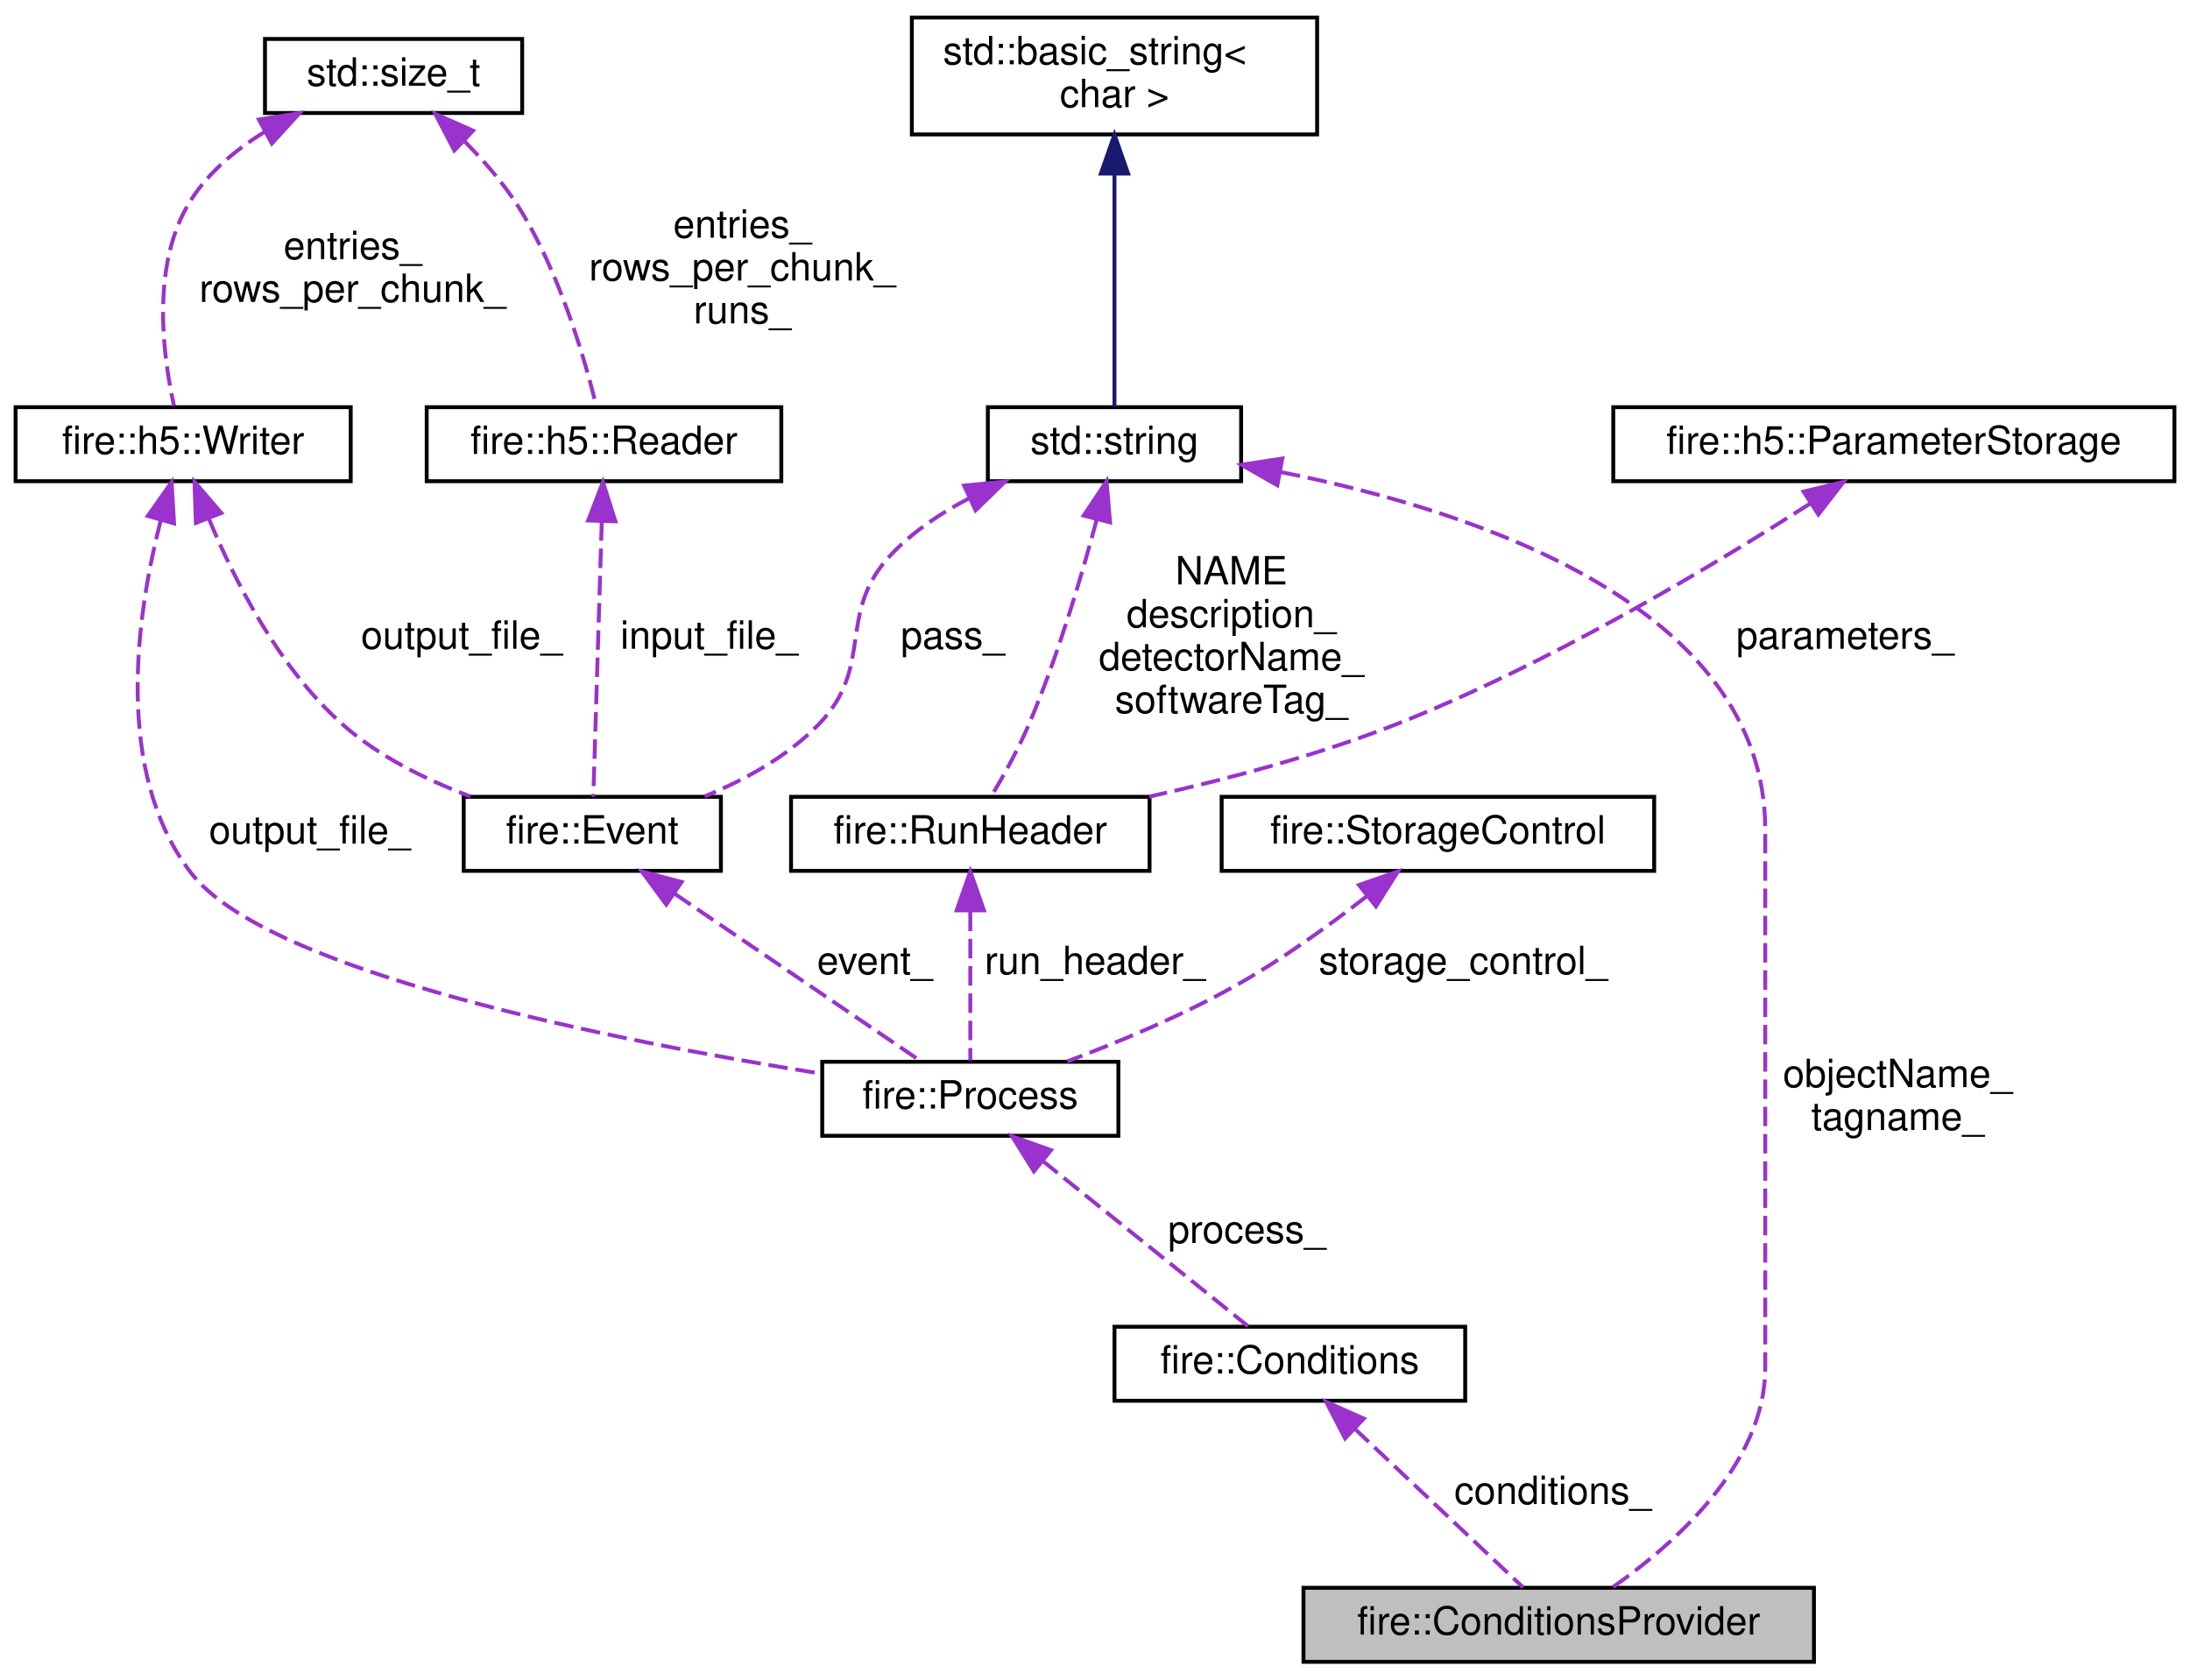
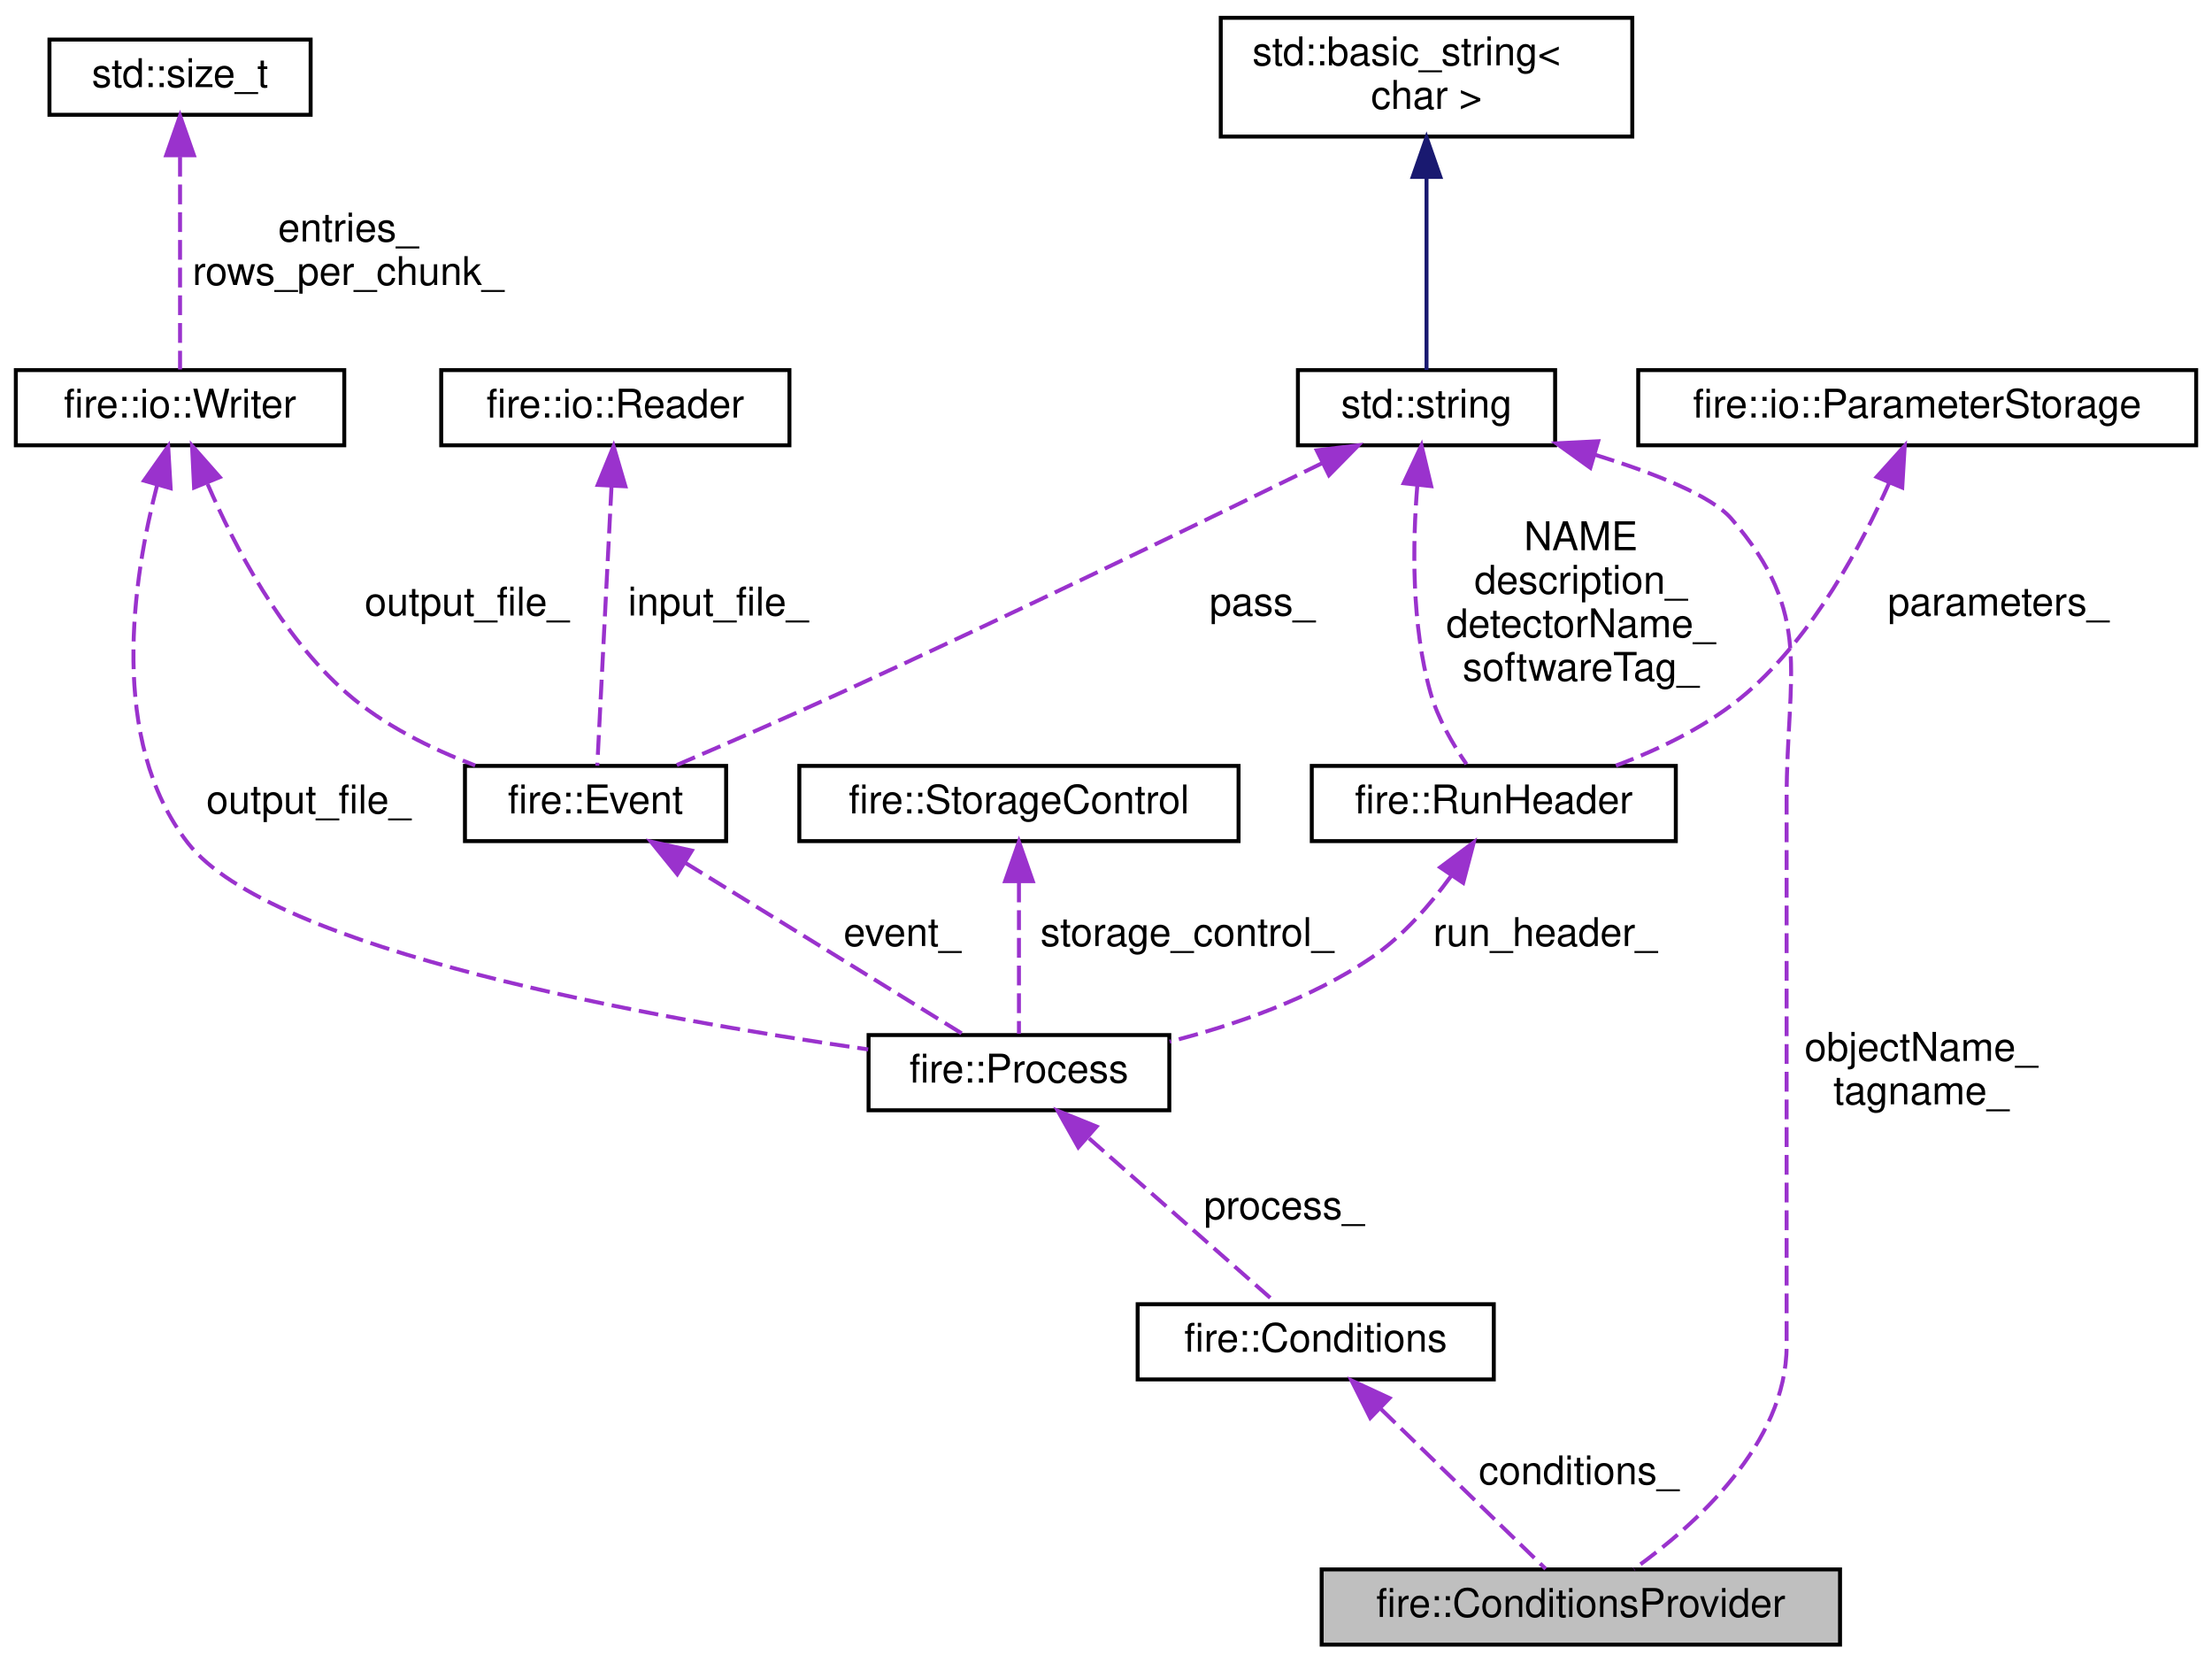
- <svg xmlns="http://www.w3.org/2000/svg" xmlns:xlink="http://www.w3.org/1999/xlink" width="562pt" height="431pt" viewBox="0.00 0.00 562.00 431.00">
-   <g id="graph0" class="graph" transform="scale(1 1) rotate(0) translate(4 427)">
+ <svg xmlns="http://www.w3.org/2000/svg" xmlns:xlink="http://www.w3.org/1999/xlink" width="559pt" height="420pt" viewBox="0.00 0.00 559.00 420.00">
+   <g id="graph0" class="graph" transform="scale(1 1) rotate(0) translate(4 416)">
    <g id="node1" class="node">
      <g id="a_node1">
        <a xlink:title="Base class for all providers of conditions objects.">
-           <polygon fill="#bfbfbf" stroke="black" points="330.5,-0.5 330.5,-19.5 461.5,-19.5 461.5,-0.5 330.5,-0.5" />
-           <text text-anchor="middle" x="396" y="-7.5" font-family="Helvetica,sans-Serif" font-size="10.00">fire::ConditionsProvider</text>
+           <polygon fill="#bfbfbf" stroke="black" points="330,-0.5 330,-19.5 461,-19.5 461,-0.5 330,-0.5" />
+           <text text-anchor="middle" x="395.5" y="-7.5" font-family="Helvetica,sans-Serif" font-size="10.00">fire::ConditionsProvider</text>
        </a>
      </g>
    </g>
    <g id="node2" class="node">
      <g id="a_node2">
        <a xlink:href="classfire_1_1Conditions.html" target="_top" xlink:title="Container and cache for conditions and conditions providers.">
-           <polygon fill="none" stroke="black" points="282,-67.5 282,-86.5 372,-86.5 372,-67.5 282,-67.5" />
-           <text text-anchor="middle" x="327" y="-74.5" font-family="Helvetica,sans-Serif" font-size="10.00">fire::Conditions</text>
+           <polygon fill="none" stroke="black" points="283.5,-67.5 283.5,-86.5 373.5,-86.5 373.5,-67.5 283.5,-67.5" />
+           <text text-anchor="middle" x="328.5" y="-74.5" font-family="Helvetica,sans-Serif" font-size="10.00">fire::Conditions</text>
        </a>
      </g>
    </g>
    <g id="edge1" class="edge">
-       <path fill="none" stroke="#9a32cd" stroke-dasharray="5,2" d="M343.61,-60.36C357.17,-47.58 375.84,-29.99 386.84,-19.63" />
-       <polygon fill="#9a32cd" stroke="#9a32cd" points="341.18,-57.83 336.31,-67.23 345.98,-62.92 341.18,-57.83" />
-       <text text-anchor="middle" x="394.5" y="-41" font-family="Helvetica,sans-Serif" font-size="10.00"> conditions_</text>
+       <path fill="none" stroke="#9a32cd" stroke-dasharray="5,2" d="M345,-60C358.14,-47.25 376.02,-29.89 386.61,-19.63" />
+       <polygon fill="#9a32cd" stroke="#9a32cd" points="342.28,-57.76 337.54,-67.23 347.15,-62.78 342.28,-57.76" />
+       <text text-anchor="middle" x="395" y="-41" font-family="Helvetica,sans-Serif" font-size="10.00"> conditions_</text>
    </g>
    <g id="node3" class="node">
      <g id="a_node3">
        <a xlink:href="classfire_1_1Process.html" target="_top" xlink:title="The central object managing the data processing.">
-           <polygon fill="none" stroke="black" points="207,-135.5 207,-154.5 283,-154.5 283,-135.5 207,-135.5" />
-           <text text-anchor="middle" x="245" y="-142.5" font-family="Helvetica,sans-Serif" font-size="10.00">fire::Process</text>
+           <polygon fill="none" stroke="black" points="215.5,-135.5 215.5,-154.5 291.5,-154.5 291.5,-135.5 215.5,-135.5" />
+           <text text-anchor="middle" x="253.5" y="-142.5" font-family="Helvetica,sans-Serif" font-size="10.00">fire::Process</text>
        </a>
      </g>
    </g>
    <g id="edge2" class="edge">
-       <path fill="none" stroke="#9a32cd" stroke-dasharray="5,2" d="M263.52,-129.1C279.79,-116 302.89,-97.4 316.28,-86.63" />
-       <polygon fill="#9a32cd" stroke="#9a32cd" points="261.32,-126.37 255.72,-135.37 265.7,-131.83 261.32,-126.37" />
-       <text text-anchor="middle" x="316" y="-108" font-family="Helvetica,sans-Serif" font-size="10.00"> process_</text>
+       <path fill="none" stroke="#9a32cd" stroke-dasharray="5,2" d="M271.21,-128.41C285.95,-115.45 306.39,-97.46 318.45,-86.84" />
+       <polygon fill="#9a32cd" stroke="#9a32cd" points="268.5,-126.14 263.3,-135.37 273.12,-131.39 268.5,-126.14" />
+       <text text-anchor="middle" x="320.5" y="-108" font-family="Helvetica,sans-Serif" font-size="10.00"> process_</text>
    </g>
    <g id="node4" class="node">
      <g id="a_node4">
-         <a xlink:href="classfire_1_1h5_1_1Writer.html" target="_top" xlink:title="Write the fire DataSets into a deterministic structure in the output HDF5 data file.">
-           <polygon fill="none" stroke="black" points="0,-303.5 0,-322.5 86,-322.5 86,-303.5 0,-303.5" />
-           <text text-anchor="middle" x="43" y="-310.5" font-family="Helvetica,sans-Serif" font-size="10.00">fire::h5::Writer</text>
+         <a xlink:href="classfire_1_1io_1_1Writer.html" target="_top" xlink:title="Write the fire DataSets into a deterministic structure in the output HDF5 data file.">
+           <polygon fill="none" stroke="black" points="0,-303.5 0,-322.5 83,-322.5 83,-303.5 0,-303.5" />
+           <text text-anchor="middle" x="41.5" y="-310.5" font-family="Helvetica,sans-Serif" font-size="10.00">fire::io::Writer</text>
        </a>
      </g>
    </g>
    <g id="edge3" class="edge">
-       <path fill="none" stroke="#9a32cd" stroke-dasharray="5,2" d="M37.25,-293.45C31.18,-269.85 24.97,-229.03 45,-203 64.7,-177.39 154.63,-159.73 206.95,-151.42" />
-       <polygon fill="#9a32cd" stroke="#9a32cd" points="33.93,-294.58 40.03,-303.24 40.67,-292.67 33.93,-294.58" />
-       <text text-anchor="middle" x="75.5" y="-210.5" font-family="Helvetica,sans-Serif" font-size="10.00"> output_file_</text>
+       <path fill="none" stroke="#9a32cd" stroke-dasharray="5,2" d="M35.7,-293.41C29.57,-269.77 23.31,-228.9 43.5,-203 64.52,-176.03 160.79,-158.71 215.4,-150.87" />
+       <polygon fill="#9a32cd" stroke="#9a32cd" points="32.39,-294.57 38.5,-303.22 39.12,-292.65 32.39,-294.57" />
+       <text text-anchor="middle" x="74" y="-210.5" font-family="Helvetica,sans-Serif" font-size="10.00"> output_file_</text>
    </g>
    <g id="node7" class="node">
      <g id="a_node7">
        <a xlink:href="classfire_1_1Event.html" target="_top" xlink:title="Event class for interfacing with processors.">
-           <polygon fill="none" stroke="black" points="115,-203.5 115,-222.5 181,-222.5 181,-203.5 115,-203.5" />
-           <text text-anchor="middle" x="148" y="-210.5" font-family="Helvetica,sans-Serif" font-size="10.00">fire::Event</text>
+           <polygon fill="none" stroke="black" points="113.5,-203.5 113.5,-222.5 179.5,-222.5 179.5,-203.5 113.5,-203.5" />
+           <text text-anchor="middle" x="146.5" y="-210.5" font-family="Helvetica,sans-Serif" font-size="10.00">fire::Event</text>
        </a>
      </g>
    </g>
-     <g id="edge9" class="edge">
-       <path fill="none" stroke="#9a32cd" stroke-dasharray="5,2" d="M49.67,-293.69C56.25,-277.88 67.7,-255.39 84,-241 93.31,-232.78 105.49,-226.8 116.72,-222.6" />
-       <polygon fill="#9a32cd" stroke="#9a32cd" points="46.27,-292.79 45.9,-303.38 52.79,-295.34 46.27,-292.79" />
-       <text text-anchor="middle" x="114.5" y="-260.5" font-family="Helvetica,sans-Serif" font-size="10.00"> output_file_</text>
+     <g id="edge8" class="edge">
+       <path fill="none" stroke="#9a32cd" stroke-dasharray="5,2" d="M48.46,-293.71C55.29,-277.92 67.06,-255.44 83.5,-241 92.8,-232.83 104.94,-226.85 116.08,-222.61" />
+       <polygon fill="#9a32cd" stroke="#9a32cd" points="45.05,-292.81 44.53,-303.39 51.54,-295.45 45.05,-292.81" />
+       <text text-anchor="middle" x="114" y="-260.5" font-family="Helvetica,sans-Serif" font-size="10.00"> output_file_</text>
    </g>
    <g id="node5" class="node">
      <g id="a_node5">
        <a target="_parent" xlink:href="http://en.cppreference.com/w/cpp/types/size_t.html" xlink:title=" ">
-           <polygon fill="none" stroke="black" points="64,-398 64,-417 130,-417 130,-398 64,-398" />
-           <text text-anchor="middle" x="97" y="-405" font-family="Helvetica,sans-Serif" font-size="10.00">std::size_t</text>
+           <polygon fill="none" stroke="black" points="8.5,-387 8.5,-406 74.5,-406 74.5,-387 8.5,-387" />
+           <text text-anchor="middle" x="41.5" y="-394" font-family="Helvetica,sans-Serif" font-size="10.00">std::size_t</text>
        </a>
      </g>
    </g>
    <g id="edge4" class="edge">
-       <path fill="none" stroke="#9a32cd" stroke-dasharray="5,2" d="M63.94,-393.16C56.05,-388.34 48.59,-382.04 44,-374 34.81,-357.89 37.91,-335.18 40.66,-322.83" />
-       <polygon fill="#9a32cd" stroke="#9a32cd" points="62.44,-396.33 72.91,-397.99 65.76,-390.17 62.44,-396.33" />
-       <text text-anchor="middle" x="86.5" y="-360.5" font-family="Helvetica,sans-Serif" font-size="10.00"> entries_</text>
-       <text text-anchor="middle" x="86.5" y="-349.5" font-family="Helvetica,sans-Serif" font-size="10.00">rows_per_chunk_</text>
-     </g>
-     <g id="node8" class="node">
-       <g id="a_node8">
-         <a xlink:href="classfire_1_1h5_1_1Reader.html" target="_top" xlink:title="Reading a file generated by fire.">
-           <polygon fill="none" stroke="black" points="105.5,-303.5 105.5,-322.5 196.5,-322.5 196.5,-303.5 105.5,-303.5" />
-           <text text-anchor="middle" x="151" y="-310.5" font-family="Helvetica,sans-Serif" font-size="10.00">fire::h5::Reader</text>
-         </a>
-       </g>
-     </g>
-     <g id="edge8" class="edge">
-       <path fill="none" stroke="#9a32cd" stroke-dasharray="5,2" d="M115.23,-390.7C120.18,-385.73 125.22,-379.97 129,-374 139.57,-357.32 146.07,-334.83 149.06,-322.67" />
-       <polygon fill="#9a32cd" stroke="#9a32cd" points="112.59,-388.37 107.7,-397.77 117.39,-393.47 112.59,-388.37" />
-       <text text-anchor="middle" x="186.5" y="-366" font-family="Helvetica,sans-Serif" font-size="10.00"> entries_</text>
-       <text text-anchor="middle" x="186.5" y="-355" font-family="Helvetica,sans-Serif" font-size="10.00">rows_per_chunk_</text>
-       <text text-anchor="middle" x="186.5" y="-344" font-family="Helvetica,sans-Serif" font-size="10.00">runs_</text>
+       <path fill="none" stroke="#9a32cd" stroke-dasharray="5,2" d="M41.5,-376.38C41.5,-359.4 41.5,-335.37 41.5,-322.66" />
+       <polygon fill="#9a32cd" stroke="#9a32cd" points="38,-376.78 41.5,-386.78 45,-376.78 38,-376.78" />
+       <text text-anchor="middle" x="84" y="-355" font-family="Helvetica,sans-Serif" font-size="10.00"> entries_</text>
+       <text text-anchor="middle" x="84" y="-344" font-family="Helvetica,sans-Serif" font-size="10.00">rows_per_chunk_</text>
    </g>
    <g id="node6" class="node">
      <g id="a_node6">
        <a xlink:href="classfire_1_1StorageControl.html" target="_top" xlink:title="Isolation of voting system deciding if events should be kept.">
-           <polygon fill="none" stroke="black" points="309.5,-203.5 309.5,-222.5 420.5,-222.5 420.5,-203.5 309.5,-203.5" />
-           <text text-anchor="middle" x="365" y="-210.5" font-family="Helvetica,sans-Serif" font-size="10.00">fire::StorageControl</text>
+           <polygon fill="none" stroke="black" points="198,-203.5 198,-222.5 309,-222.5 309,-203.5 198,-203.5" />
+           <text text-anchor="middle" x="253.5" y="-210.5" font-family="Helvetica,sans-Serif" font-size="10.00">fire::StorageControl</text>
        </a>
      </g>
    </g>
    <g id="edge5" class="edge">
-       <path fill="none" stroke="#9a32cd" stroke-dasharray="5,2" d="M346.71,-196.96C337.06,-189.46 324.8,-180.61 313,-174 299.3,-166.32 283.07,-159.56 269.9,-154.6" />
-       <polygon fill="#9a32cd" stroke="#9a32cd" points="344.74,-199.87 354.75,-203.35 349.1,-194.39 344.74,-199.87" />
-       <text text-anchor="middle" x="371.5" y="-177" font-family="Helvetica,sans-Serif" font-size="10.00"> storage_control_</text>
+       <path fill="none" stroke="#9a32cd" stroke-dasharray="5,2" d="M253.5,-193.04C253.5,-180.47 253.5,-164.56 253.5,-154.84" />
+       <polygon fill="#9a32cd" stroke="#9a32cd" points="250,-193.37 253.5,-203.37 257,-193.37 250,-193.37" />
+       <text text-anchor="middle" x="296" y="-177" font-family="Helvetica,sans-Serif" font-size="10.00"> storage_control_</text>
    </g>
    <g id="edge6" class="edge">
-       <path fill="none" stroke="#9a32cd" stroke-dasharray="5,2" d="M169.11,-197.63C188.4,-184.51 216.27,-165.55 232.32,-154.63" />
-       <polygon fill="#9a32cd" stroke="#9a32cd" points="166.98,-194.85 160.68,-203.37 170.92,-200.64 166.98,-194.85" />
-       <text text-anchor="middle" x="220.5" y="-177" font-family="Helvetica,sans-Serif" font-size="10.00"> event_</text>
+       <path fill="none" stroke="#9a32cd" stroke-dasharray="5,2" d="M169.22,-197.99C190.5,-184.86 221.64,-165.65 239.51,-154.63" />
+       <polygon fill="#9a32cd" stroke="#9a32cd" points="167.16,-195.14 160.49,-203.37 170.84,-201.1 167.16,-195.14" />
+       <text text-anchor="middle" x="224" y="-177" font-family="Helvetica,sans-Serif" font-size="10.00"> event_</text>
+     </g>
+     <g id="node8" class="node">
+       <g id="a_node8">
+         <a xlink:href="classfire_1_1io_1_1Reader.html" target="_top" xlink:title="Prototype for reading files within fire.">
+           <polygon fill="none" stroke="black" points="107.5,-303.5 107.5,-322.5 195.5,-322.5 195.5,-303.5 107.5,-303.5" />
+           <text text-anchor="middle" x="151.5" y="-310.5" font-family="Helvetica,sans-Serif" font-size="10.00">fire::io::Reader</text>
+         </a>
+       </g>
    </g>
    <g id="edge7" class="edge">
-       <path fill="none" stroke="#9a32cd" stroke-dasharray="5,2" d="M150.43,-293.22C149.77,-271.95 148.74,-238.22 148.26,-222.54" />
-       <polygon fill="#9a32cd" stroke="#9a32cd" points="146.93,-293.41 150.73,-303.3 153.93,-293.2 146.93,-293.41" />
-       <text text-anchor="middle" x="178" y="-260.5" font-family="Helvetica,sans-Serif" font-size="10.00"> input_file_</text>
+       <path fill="none" stroke="#9a32cd" stroke-dasharray="5,2" d="M150.54,-293.22C149.46,-271.95 147.74,-238.22 146.94,-222.54" />
+       <polygon fill="#9a32cd" stroke="#9a32cd" points="147.05,-293.49 151.06,-303.3 154.04,-293.14 147.05,-293.49" />
+       <text text-anchor="middle" x="177.5" y="-260.5" font-family="Helvetica,sans-Serif" font-size="10.00"> input_file_</text>
    </g>
    <g id="node9" class="node">
      <g id="a_node9">
        <a target="_parent" xlink:href="http://en.cppreference.com/w/cpp/string/basic_string.html" xlink:title=" ">
-           <polygon fill="none" stroke="black" points="249.5,-303.5 249.5,-322.5 314.5,-322.5 314.5,-303.5 249.5,-303.5" />
-           <text text-anchor="middle" x="282" y="-310.5" font-family="Helvetica,sans-Serif" font-size="10.00">std::string</text>
+           <polygon fill="none" stroke="black" points="324,-303.5 324,-322.5 389,-322.5 389,-303.5 324,-303.5" />
+           <text text-anchor="middle" x="356.5" y="-310.5" font-family="Helvetica,sans-Serif" font-size="10.00">std::string</text>
        </a>
      </g>
    </g>
-     <g id="edge15" class="edge">
-       <path fill="none" stroke="#9a32cd" stroke-dasharray="5,2" d="M324.73,-305.83C374.21,-295.99 449,-271.59 449,-214 449,-214 449,-214 449,-76 449,-51.1 425.35,-30.46 409.65,-19.5" />
-       <polygon fill="#9a32cd" stroke="#9a32cd" points="323.79,-302.44 314.6,-307.71 325.07,-309.33 323.79,-302.44" />
-       <text text-anchor="middle" x="483" y="-148" font-family="Helvetica,sans-Serif" font-size="10.00"> objectName_</text>
-       <text text-anchor="middle" x="483" y="-137" font-family="Helvetica,sans-Serif" font-size="10.00">tagname_</text>
+     <g id="edge14" class="edge">
+       <path fill="none" stroke="#9a32cd" stroke-dasharray="5,2" d="M399.15,-301.09C414.15,-296.43 428.51,-290.75 433.5,-285 454.57,-260.7 447.5,-246.16 447.5,-214 447.5,-214 447.5,-214 447.5,-76 447.5,-51.29 424.3,-30.59 408.89,-19.57" />
+       <polygon fill="#9a32cd" stroke="#9a32cd" points="397.9,-297.81 389.3,-303.99 399.88,-304.52 397.9,-297.81" />
+       <text text-anchor="middle" x="481.5" y="-148" font-family="Helvetica,sans-Serif" font-size="10.00"> objectName_</text>
+       <text text-anchor="middle" x="481.5" y="-137" font-family="Helvetica,sans-Serif" font-size="10.00">tagname_</text>
    </g>
-     <g id="edge10" class="edge">
-       <path fill="none" stroke="#9a32cd" stroke-dasharray="5,2" d="M244.81,-299.17C237.6,-295.43 230.56,-290.76 225,-285 210.2,-269.68 220.85,-256.27 206,-241 198.02,-232.8 187.08,-226.83 176.84,-222.62" />
-       <polygon fill="#9a32cd" stroke="#9a32cd" points="243.4,-302.37 253.95,-303.41 246.35,-296.02 243.4,-302.37" />
-       <text text-anchor="middle" x="240.5" y="-260.5" font-family="Helvetica,sans-Serif" font-size="10.00"> pass_</text>
+     <g id="edge9" class="edge">
+       <path fill="none" stroke="#9a32cd" stroke-dasharray="5,2" d="M330.07,-298.96C300.57,-284.49 251.34,-260.6 208.5,-241 194.62,-234.65 178.85,-227.79 166.69,-222.57" />
+       <polygon fill="#9a32cd" stroke="#9a32cd" points="328.76,-302.22 339.28,-303.49 331.85,-295.94 328.76,-302.22" />
+       <text text-anchor="middle" x="315" y="-260.5" font-family="Helvetica,sans-Serif" font-size="10.00"> pass_</text>
    </g>
    <g id="node11" class="node">
      <g id="a_node11">
        <a xlink:href="classfire_1_1RunHeader.html" target="_top" xlink:title="Container for run parameters.">
-           <polygon fill="none" stroke="black" points="199,-203.5 199,-222.5 291,-222.5 291,-203.5 199,-203.5" />
-           <text text-anchor="middle" x="245" y="-210.5" font-family="Helvetica,sans-Serif" font-size="10.00">fire::RunHeader</text>
+           <polygon fill="none" stroke="black" points="327.5,-203.5 327.5,-222.5 419.5,-222.5 419.5,-203.5 327.5,-203.5" />
+           <text text-anchor="middle" x="373.5" y="-210.5" font-family="Helvetica,sans-Serif" font-size="10.00">fire::RunHeader</text>
+         </a>
+       </g>
+     </g>
+     <g id="edge12" class="edge">
+       <path fill="none" stroke="#9a32cd" stroke-dasharray="5,2" d="M354.17,-293.29C352.98,-278.75 352.65,-258.23 357.5,-241 359.33,-234.5 363.14,-227.96 366.59,-222.95" />
+       <polygon fill="#9a32cd" stroke="#9a32cd" points="350.72,-293.91 355.23,-303.49 357.68,-293.18 350.72,-293.91" />
+       <text text-anchor="middle" x="395.5" y="-277" font-family="Helvetica,sans-Serif" font-size="10.00"> NAME</text>
+       <text text-anchor="middle" x="395.5" y="-266" font-family="Helvetica,sans-Serif" font-size="10.00">description_</text>
+       <text text-anchor="middle" x="395.5" y="-255" font-family="Helvetica,sans-Serif" font-size="10.00">detectorName_</text>
+       <text text-anchor="middle" x="395.5" y="-244" font-family="Helvetica,sans-Serif" font-size="10.00">softwareTag_</text>
+     </g>
+     <g id="node10" class="node">
+       <g id="a_node10">
+         <a target="_parent" xlink:href="http://en.cppreference.com/w/cpp/string/basic_string.html" xlink:title=" ">
+           <polygon fill="none" stroke="black" points="304.5,-381.5 304.5,-411.5 408.5,-411.5 408.5,-381.5 304.5,-381.5" />
+           <text text-anchor="start" x="312.5" y="-399.5" font-family="Helvetica,sans-Serif" font-size="10.00">std::basic_string&lt;</text>
+           <text text-anchor="middle" x="356.5" y="-388.5" font-family="Helvetica,sans-Serif" font-size="10.00"> char &gt;</text>
+         </a>
+       </g>
+     </g>
+     <g id="edge10" class="edge">
+       <path fill="none" stroke="midnightblue" d="M356.5,-371.25C356.5,-354.78 356.5,-333.99 356.5,-322.54" />
+       <polygon fill="midnightblue" stroke="midnightblue" points="353,-371.3 356.5,-381.3 360,-371.3 353,-371.3" />
+     </g>
+     <g id="edge11" class="edge">
+       <path fill="none" stroke="#9a32cd" stroke-dasharray="5,2" d="M362.67,-194.63C357.38,-187.36 350.43,-179.37 342.5,-174 327.35,-163.73 308.23,-157.07 291.6,-152.84" />
+       <polygon fill="#9a32cd" stroke="#9a32cd" points="359.96,-196.87 368.45,-203.2 365.76,-192.95 359.96,-196.87" />
+       <text text-anchor="middle" x="386.5" y="-177" font-family="Helvetica,sans-Serif" font-size="10.00"> run_header_</text>
+     </g>
+     <g id="node12" class="node">
+       <g id="a_node12">
+         <a xlink:href="classfire_1_1io_1_1ParameterStorage.html" target="_top" xlink:title="Provides dynamic parameter storage by interfacing between a map to variants storing parameters and a ...">
+           <polygon fill="none" stroke="black" points="410,-303.5 410,-322.5 551,-322.5 551,-303.5 410,-303.5" />
+           <text text-anchor="middle" x="480.5" y="-310.5" font-family="Helvetica,sans-Serif" font-size="10.00">fire::io::ParameterStorage</text>
        </a>
      </g>
    </g>
    <g id="edge13" class="edge">
-       <path fill="none" stroke="#9a32cd" stroke-dasharray="5,2" d="M277.46,-293.72C273.57,-279.16 267.43,-258.4 260,-241 257.3,-234.69 253.55,-227.94 250.48,-222.77" />
-       <polygon fill="#9a32cd" stroke="#9a32cd" points="274.09,-294.68 279.97,-303.49 280.87,-292.93 274.09,-294.68" />
-       <text text-anchor="middle" x="312" y="-277" font-family="Helvetica,sans-Serif" font-size="10.00"> NAME</text>
-       <text text-anchor="middle" x="312" y="-266" font-family="Helvetica,sans-Serif" font-size="10.00">description_</text>
-       <text text-anchor="middle" x="312" y="-255" font-family="Helvetica,sans-Serif" font-size="10.00">detectorName_</text>
-       <text text-anchor="middle" x="312" y="-244" font-family="Helvetica,sans-Serif" font-size="10.00">softwareTag_</text>
-     </g>
-     <g id="node10" class="node">
-       <g id="a_node10">
-         <a target="_parent" xlink:href="http://en.cppreference.com/w/cpp/string/basic_string.html" xlink:title=" ">
-           <polygon fill="none" stroke="black" points="230,-392.5 230,-422.5 334,-422.5 334,-392.5 230,-392.5" />
-           <text text-anchor="start" x="238" y="-410.5" font-family="Helvetica,sans-Serif" font-size="10.00">std::basic_string&lt;</text>
-           <text text-anchor="middle" x="282" y="-399.5" font-family="Helvetica,sans-Serif" font-size="10.00"> char &gt;</text>
-         </a>
-       </g>
-     </g>
-     <g id="edge11" class="edge">
-       <path fill="none" stroke="midnightblue" d="M282,-382.38C282,-362.74 282,-336.12 282,-322.62" />
-       <polygon fill="midnightblue" stroke="midnightblue" points="278.5,-382.45 282,-392.45 285.5,-382.45 278.5,-382.45" />
-     </g>
-     <g id="edge12" class="edge">
-       <path fill="none" stroke="#9a32cd" stroke-dasharray="5,2" d="M245,-193.04C245,-180.47 245,-164.56 245,-154.84" />
-       <polygon fill="#9a32cd" stroke="#9a32cd" points="241.5,-193.37 245,-203.37 248.5,-193.37 241.5,-193.37" />
-       <text text-anchor="middle" x="277" y="-177" font-family="Helvetica,sans-Serif" font-size="10.00"> run_header_</text>
-     </g>
-     <g id="node12" class="node">
-       <g id="a_node12">
-         <a xlink:href="classfire_1_1h5_1_1ParameterStorage.html" target="_top" xlink:title="Provides dynamic parameter storage by interfacing between a map to variants storing parameters and a ...">
-           <polygon fill="none" stroke="black" points="410,-303.5 410,-322.5 554,-322.5 554,-303.5 410,-303.5" />
-           <text text-anchor="middle" x="482" y="-310.5" font-family="Helvetica,sans-Serif" font-size="10.00">fire::h5::ParameterStorage</text>
-         </a>
-       </g>
-     </g>
-     <g id="edge14" class="edge">
-       <path fill="none" stroke="#9a32cd" stroke-dasharray="5,2" d="M460.53,-297.77C435.78,-281.92 393.42,-256.5 354,-241 333.86,-233.08 310.69,-226.95 290.91,-222.55" />
-       <polygon fill="#9a32cd" stroke="#9a32cd" points="458.82,-300.83 469.12,-303.33 462.63,-294.96 458.82,-300.83" />
-       <text text-anchor="middle" x="469.5" y="-260.5" font-family="Helvetica,sans-Serif" font-size="10.00"> parameters_</text>
+       <path fill="none" stroke="#9a32cd" stroke-dasharray="5,2" d="M473.49,-294.15C466.48,-278.32 454.31,-255.53 437.5,-241 428.01,-232.8 415.67,-226.81 404.36,-222.58" />
+       <polygon fill="#9a32cd" stroke="#9a32cd" points="470.26,-295.51 477.35,-303.38 476.72,-292.81 470.26,-295.51" />
+       <text text-anchor="middle" x="501" y="-260.5" font-family="Helvetica,sans-Serif" font-size="10.00"> parameters_</text>
    </g>
  </g>
</svg>
